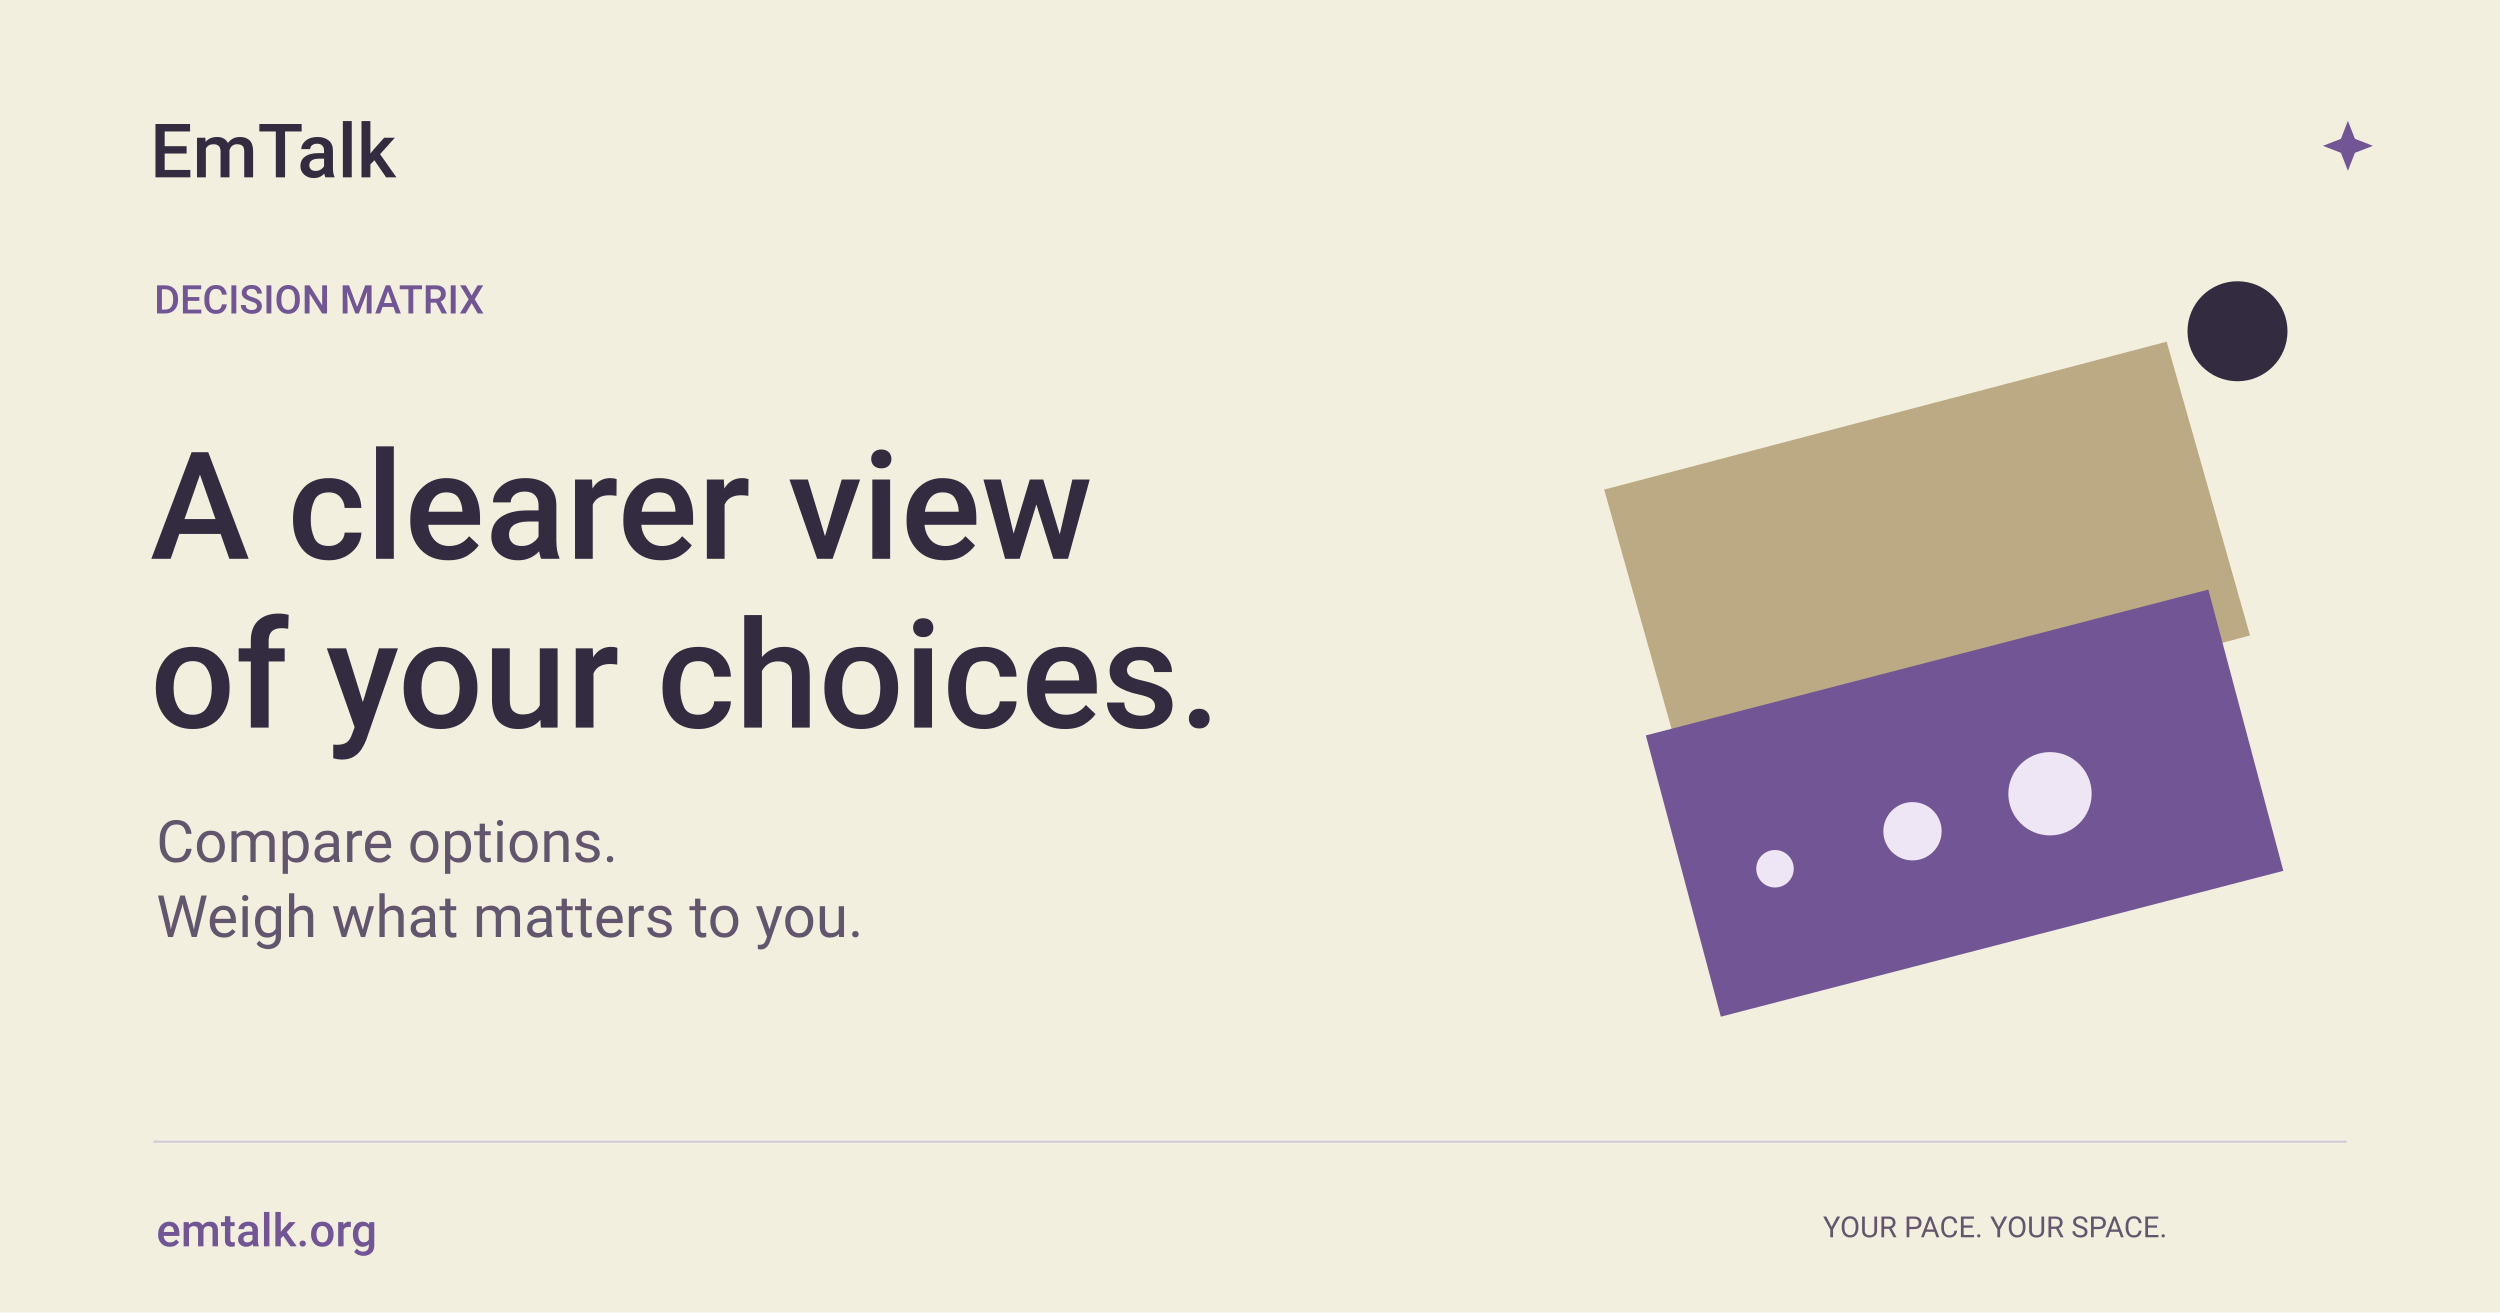
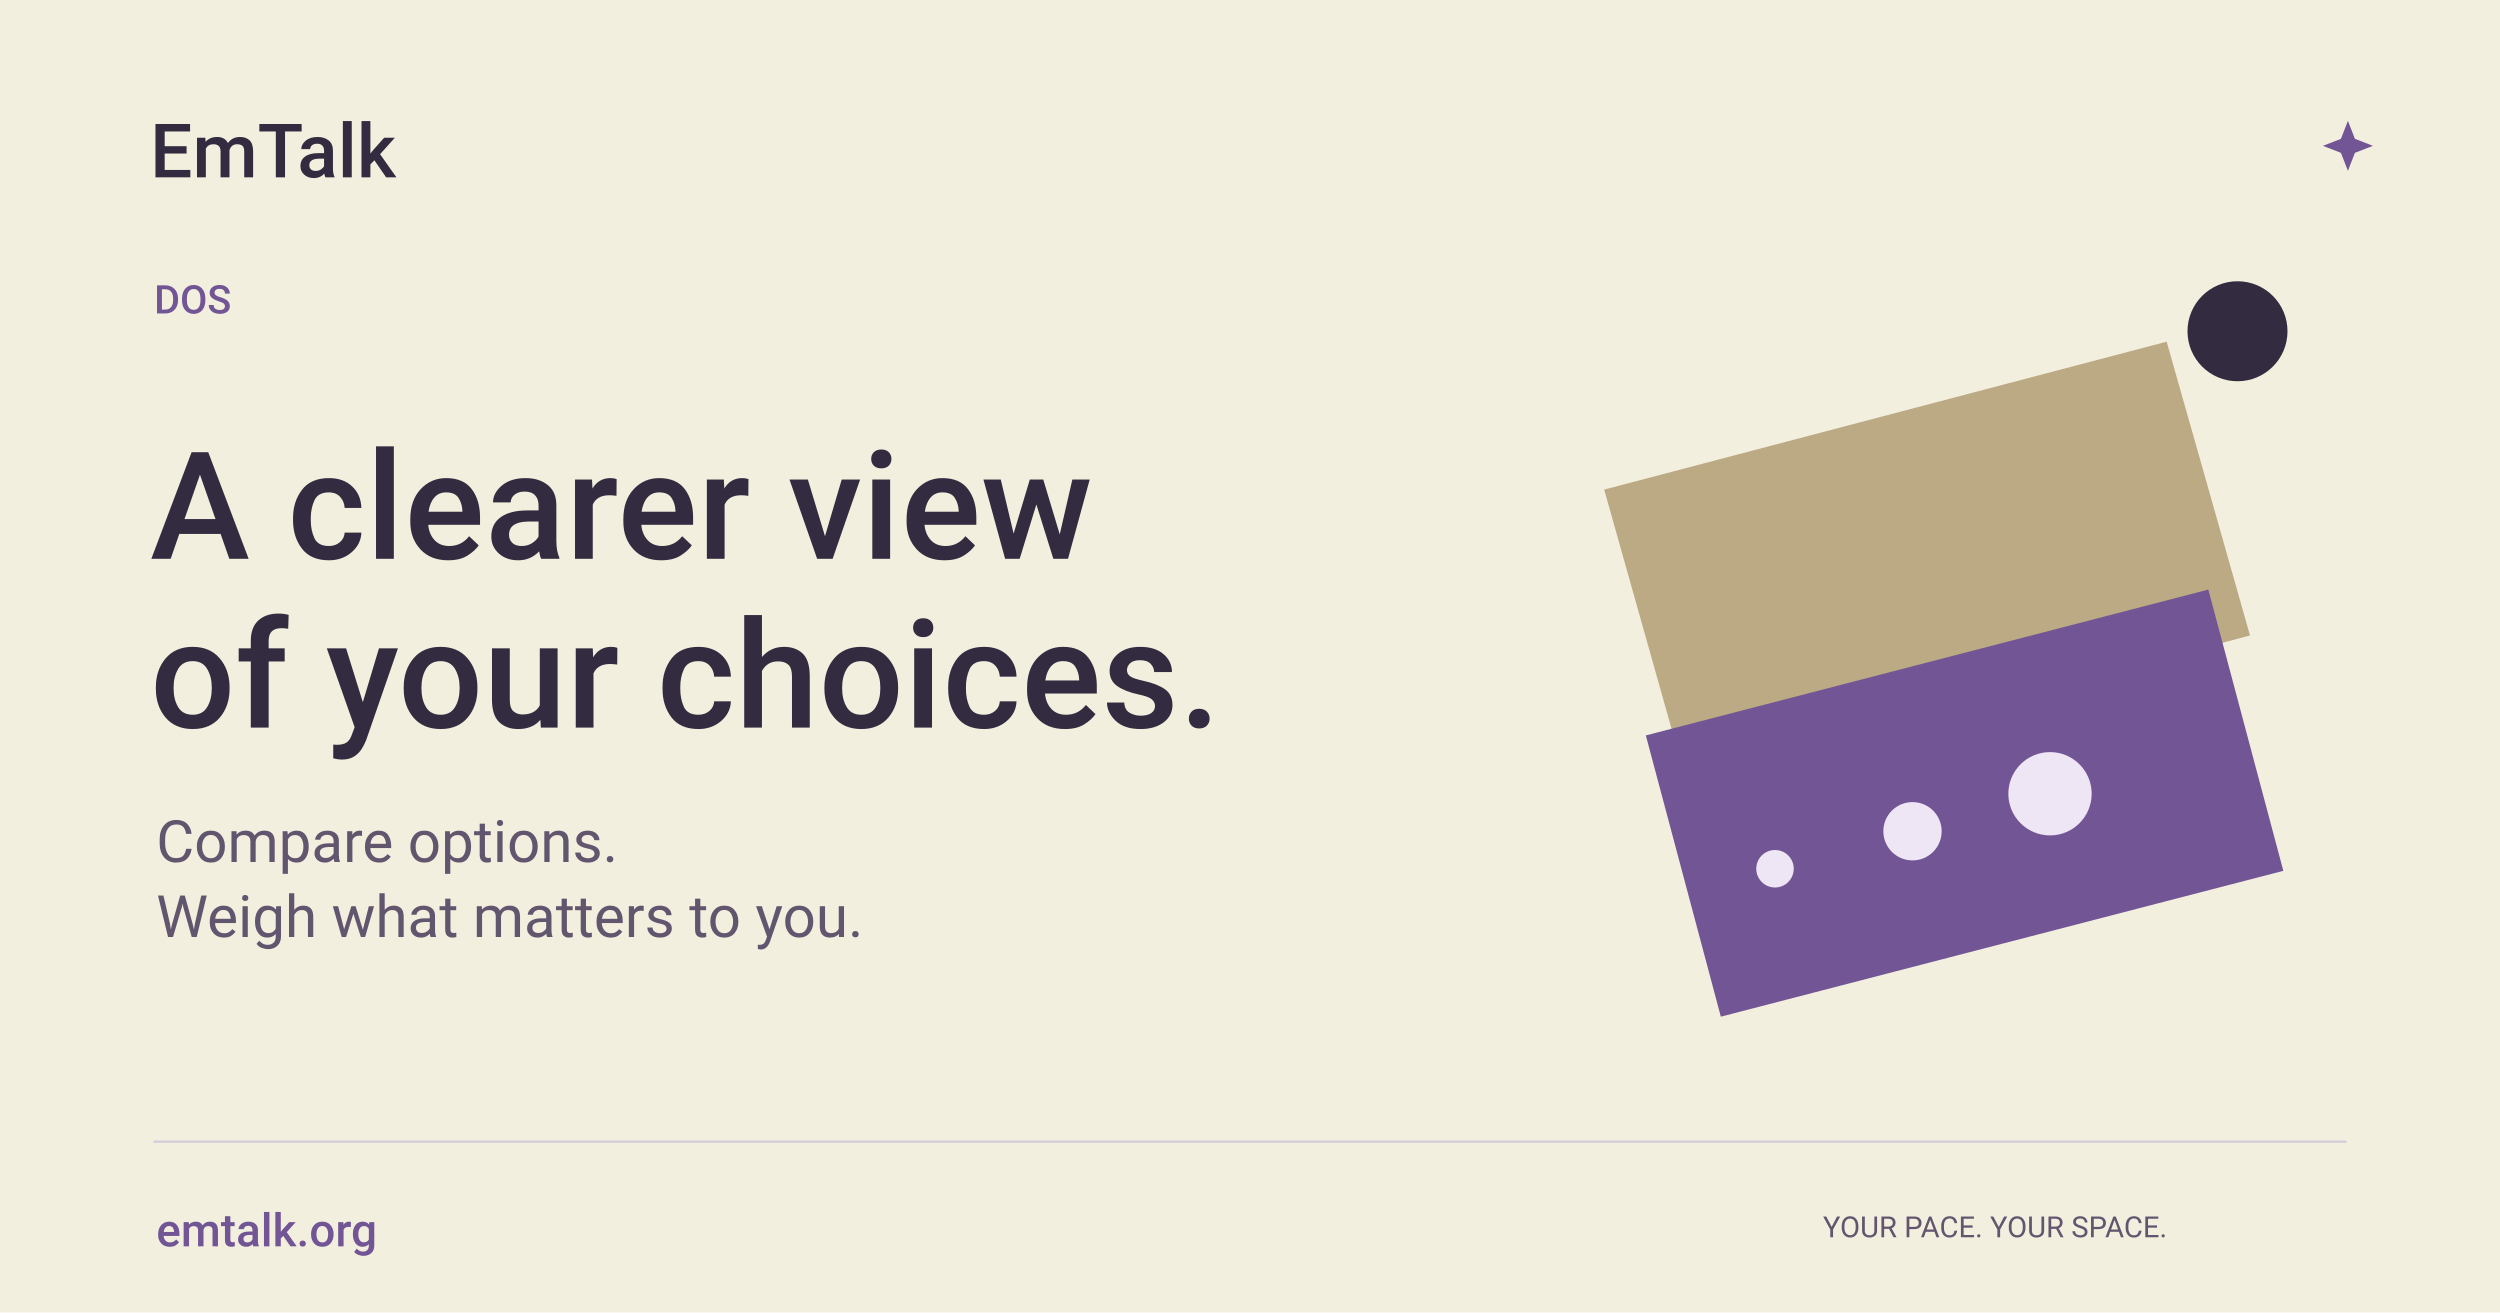
<svg xmlns="http://www.w3.org/2000/svg" width="1200" height="630" viewBox="0 0 1200 630">
  <rect width="1200" height="630" fill="#f3efdf" />
  <text x="72" y="85.12" font-family="Roboto" font-size="36" font-weight="500" fill="#332b3f">EmTalk</text>
  <polygon points="1127,58 1130.36,66.64 1139,70 1130.36,73.36 1127,82 1123.64,73.36 1115,70 1123.64,66.64" fill="#715595" />
-   <text x="74" y="150.48" font-family="Roboto" font-size="19" font-weight="500" fill="#715595">DECISION MATRIX</text>
+   <text x="74" y="150.48" font-family="Roboto" font-size="19" font-weight="500" fill="#715595">DOS</text>
  <text x="72" y="268.24" font-family="Roboto" font-size="72" font-weight="500" fill="#332b3f">A clearer view</text>
  <text x="72" y="349.24" font-family="Roboto" font-size="72" font-weight="500" fill="#332b3f">of your choices.</text>
  <text x="75" y="413.76" font-family="Roboto" font-size="28" font-weight="400" fill="#62566f">Compare options.</text>
  <text x="75" y="449.76" font-family="Roboto" font-size="28" font-weight="400" fill="#62566f">Weigh what matters to you.</text>
  <polyline points="74,548 1126,548" fill="none" stroke="#d3c9da" stroke-width="1" stroke-linecap="round" stroke-linejoin="round" />
  <text x="75" y="598.24" font-family="Roboto" font-size="22" font-weight="500" fill="#715595">emtalk.org</text>
  <text x="875" y="593.88" font-family="Roboto" font-size="14" font-weight="400" fill="#62566f">YOUR PACE. YOUR SPACE.</text>
  <polygon points="770,235 1040,164 1080,305 810,377" fill="#bbaa83" />
  <polygon points="790,353 1060,283 1096,418 826,488" fill="#715595" />
  <ellipse cx="1074.0" cy="159.0" rx="24.0" ry="24.0" fill="#332b3f" />
  <ellipse cx="852.0" cy="417.0" rx="9.0" ry="9.0" fill="#eee5f5" />
  <ellipse cx="918.0" cy="399.0" rx="14.0" ry="14.0" fill="#eee5f5" />
  <ellipse cx="984.0" cy="381.0" rx="20.0" ry="20.0" fill="#eee5f5" />
</svg>
